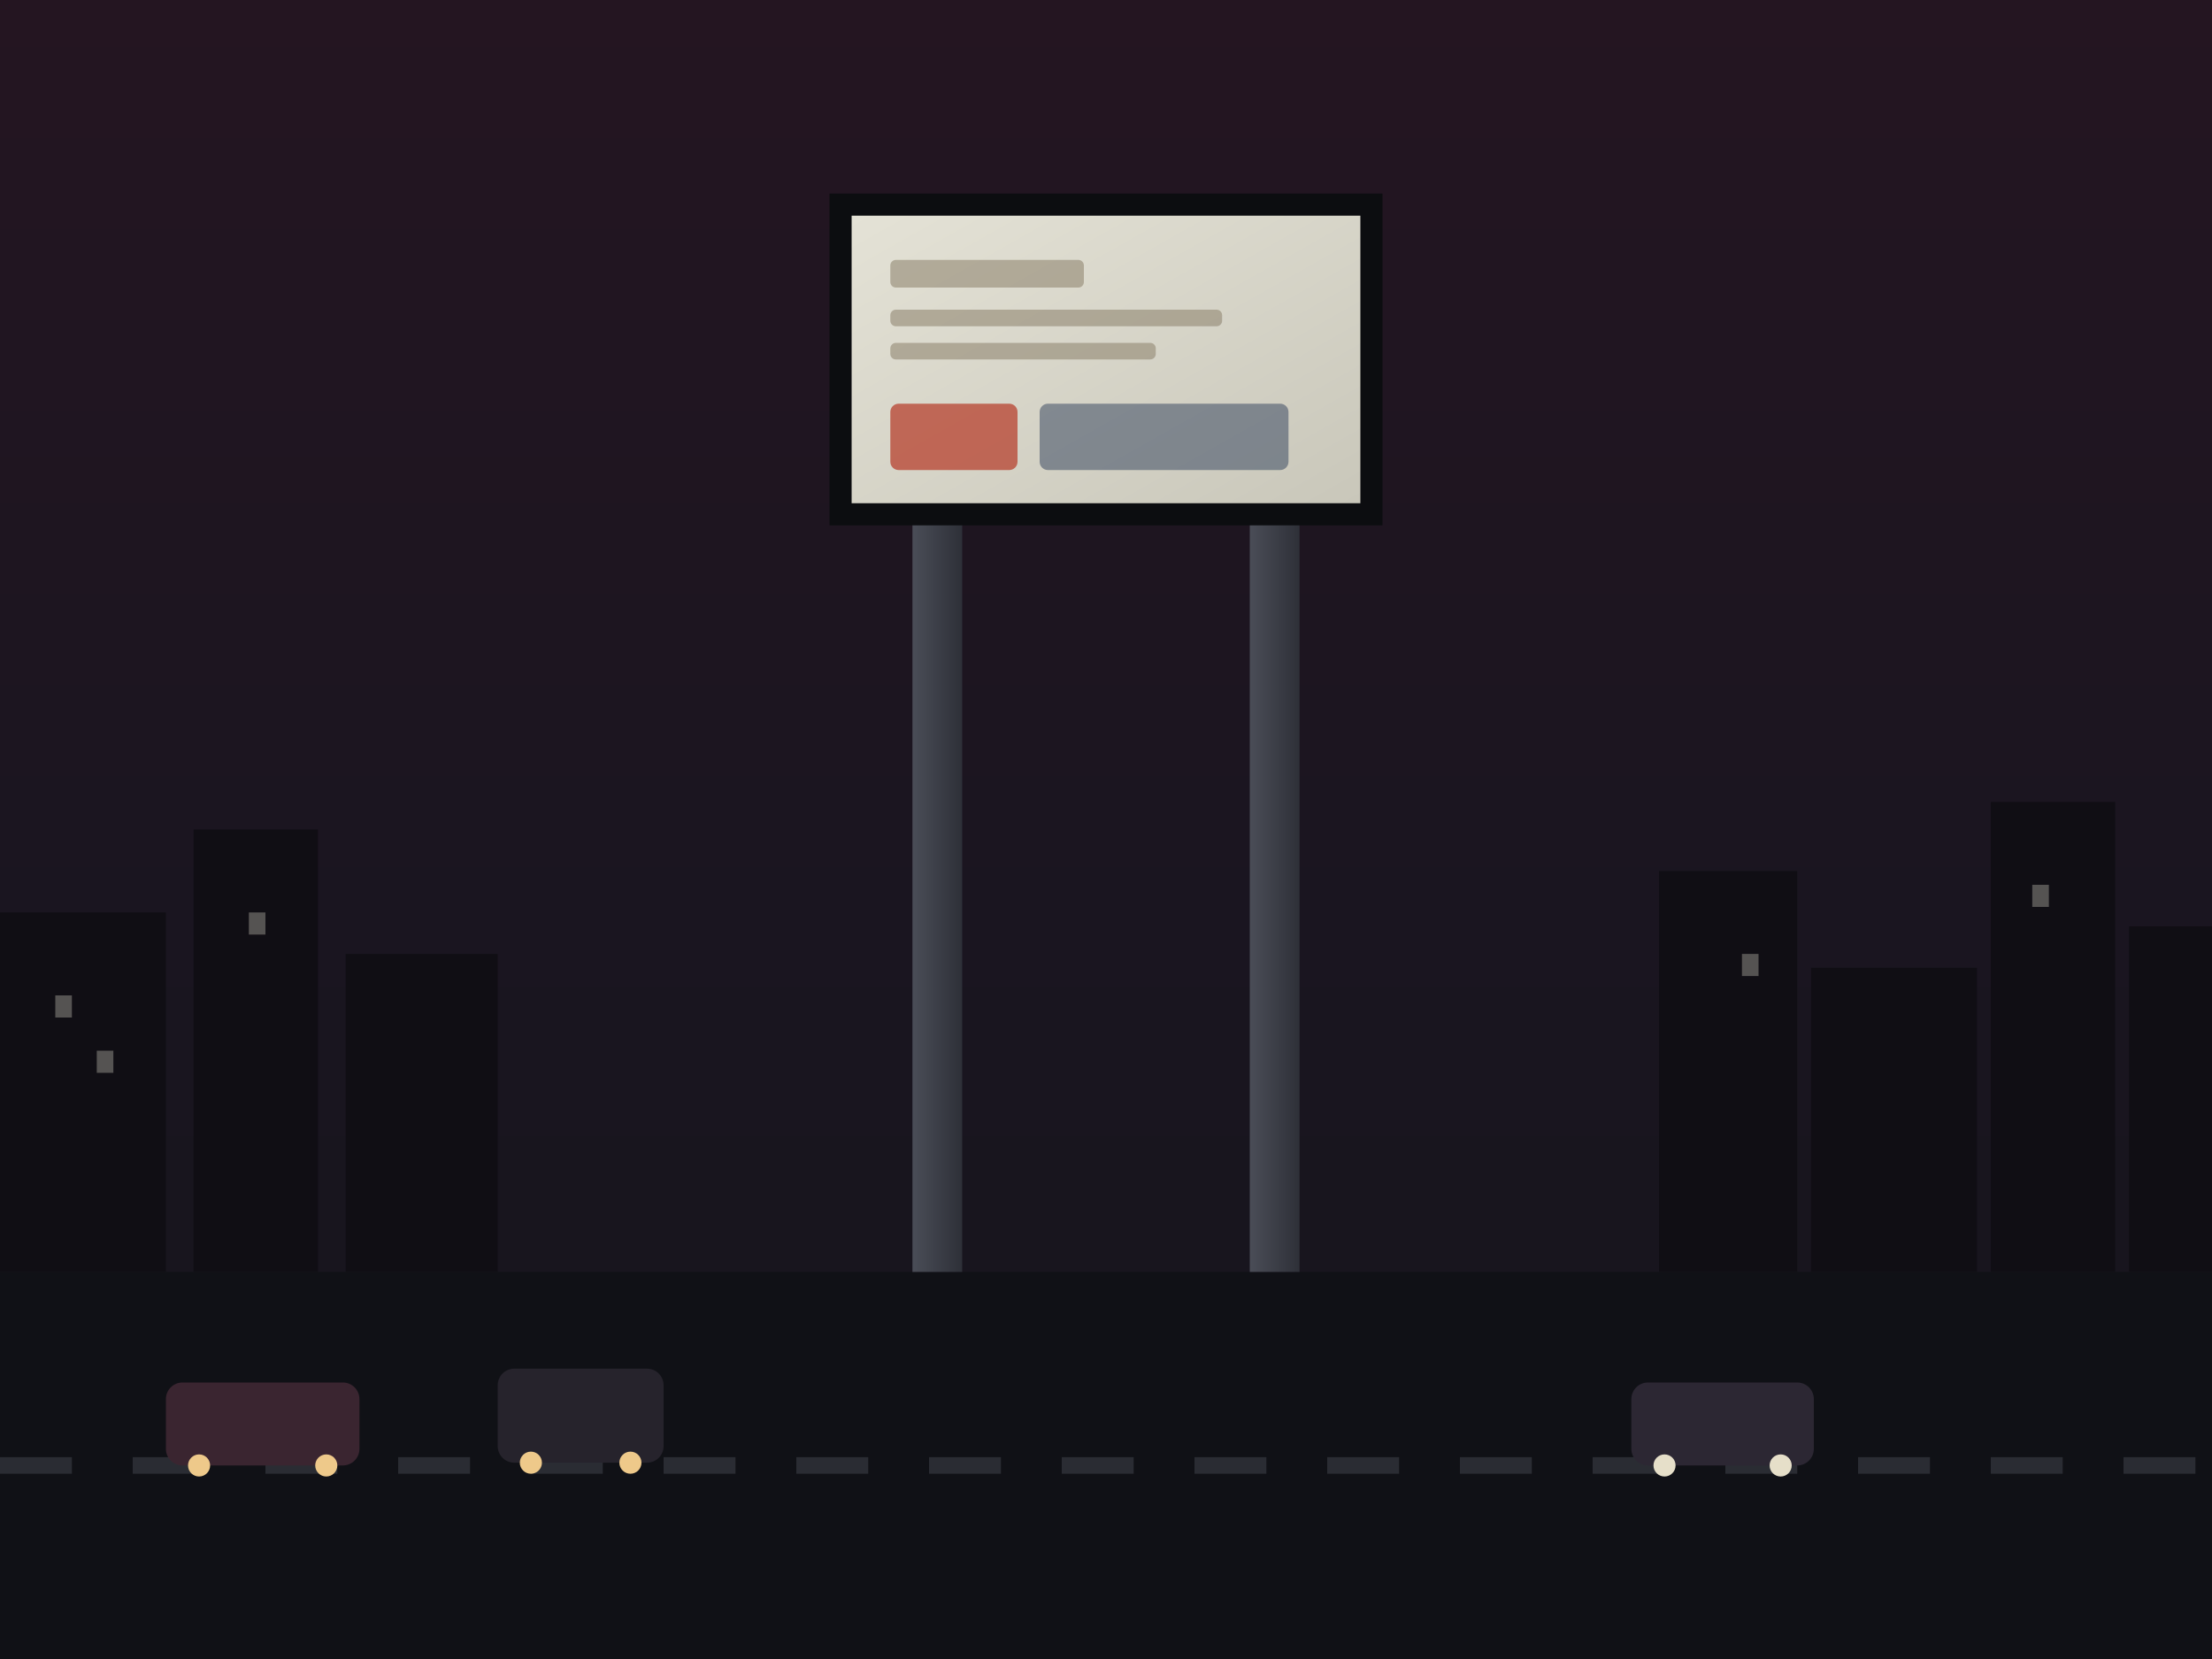
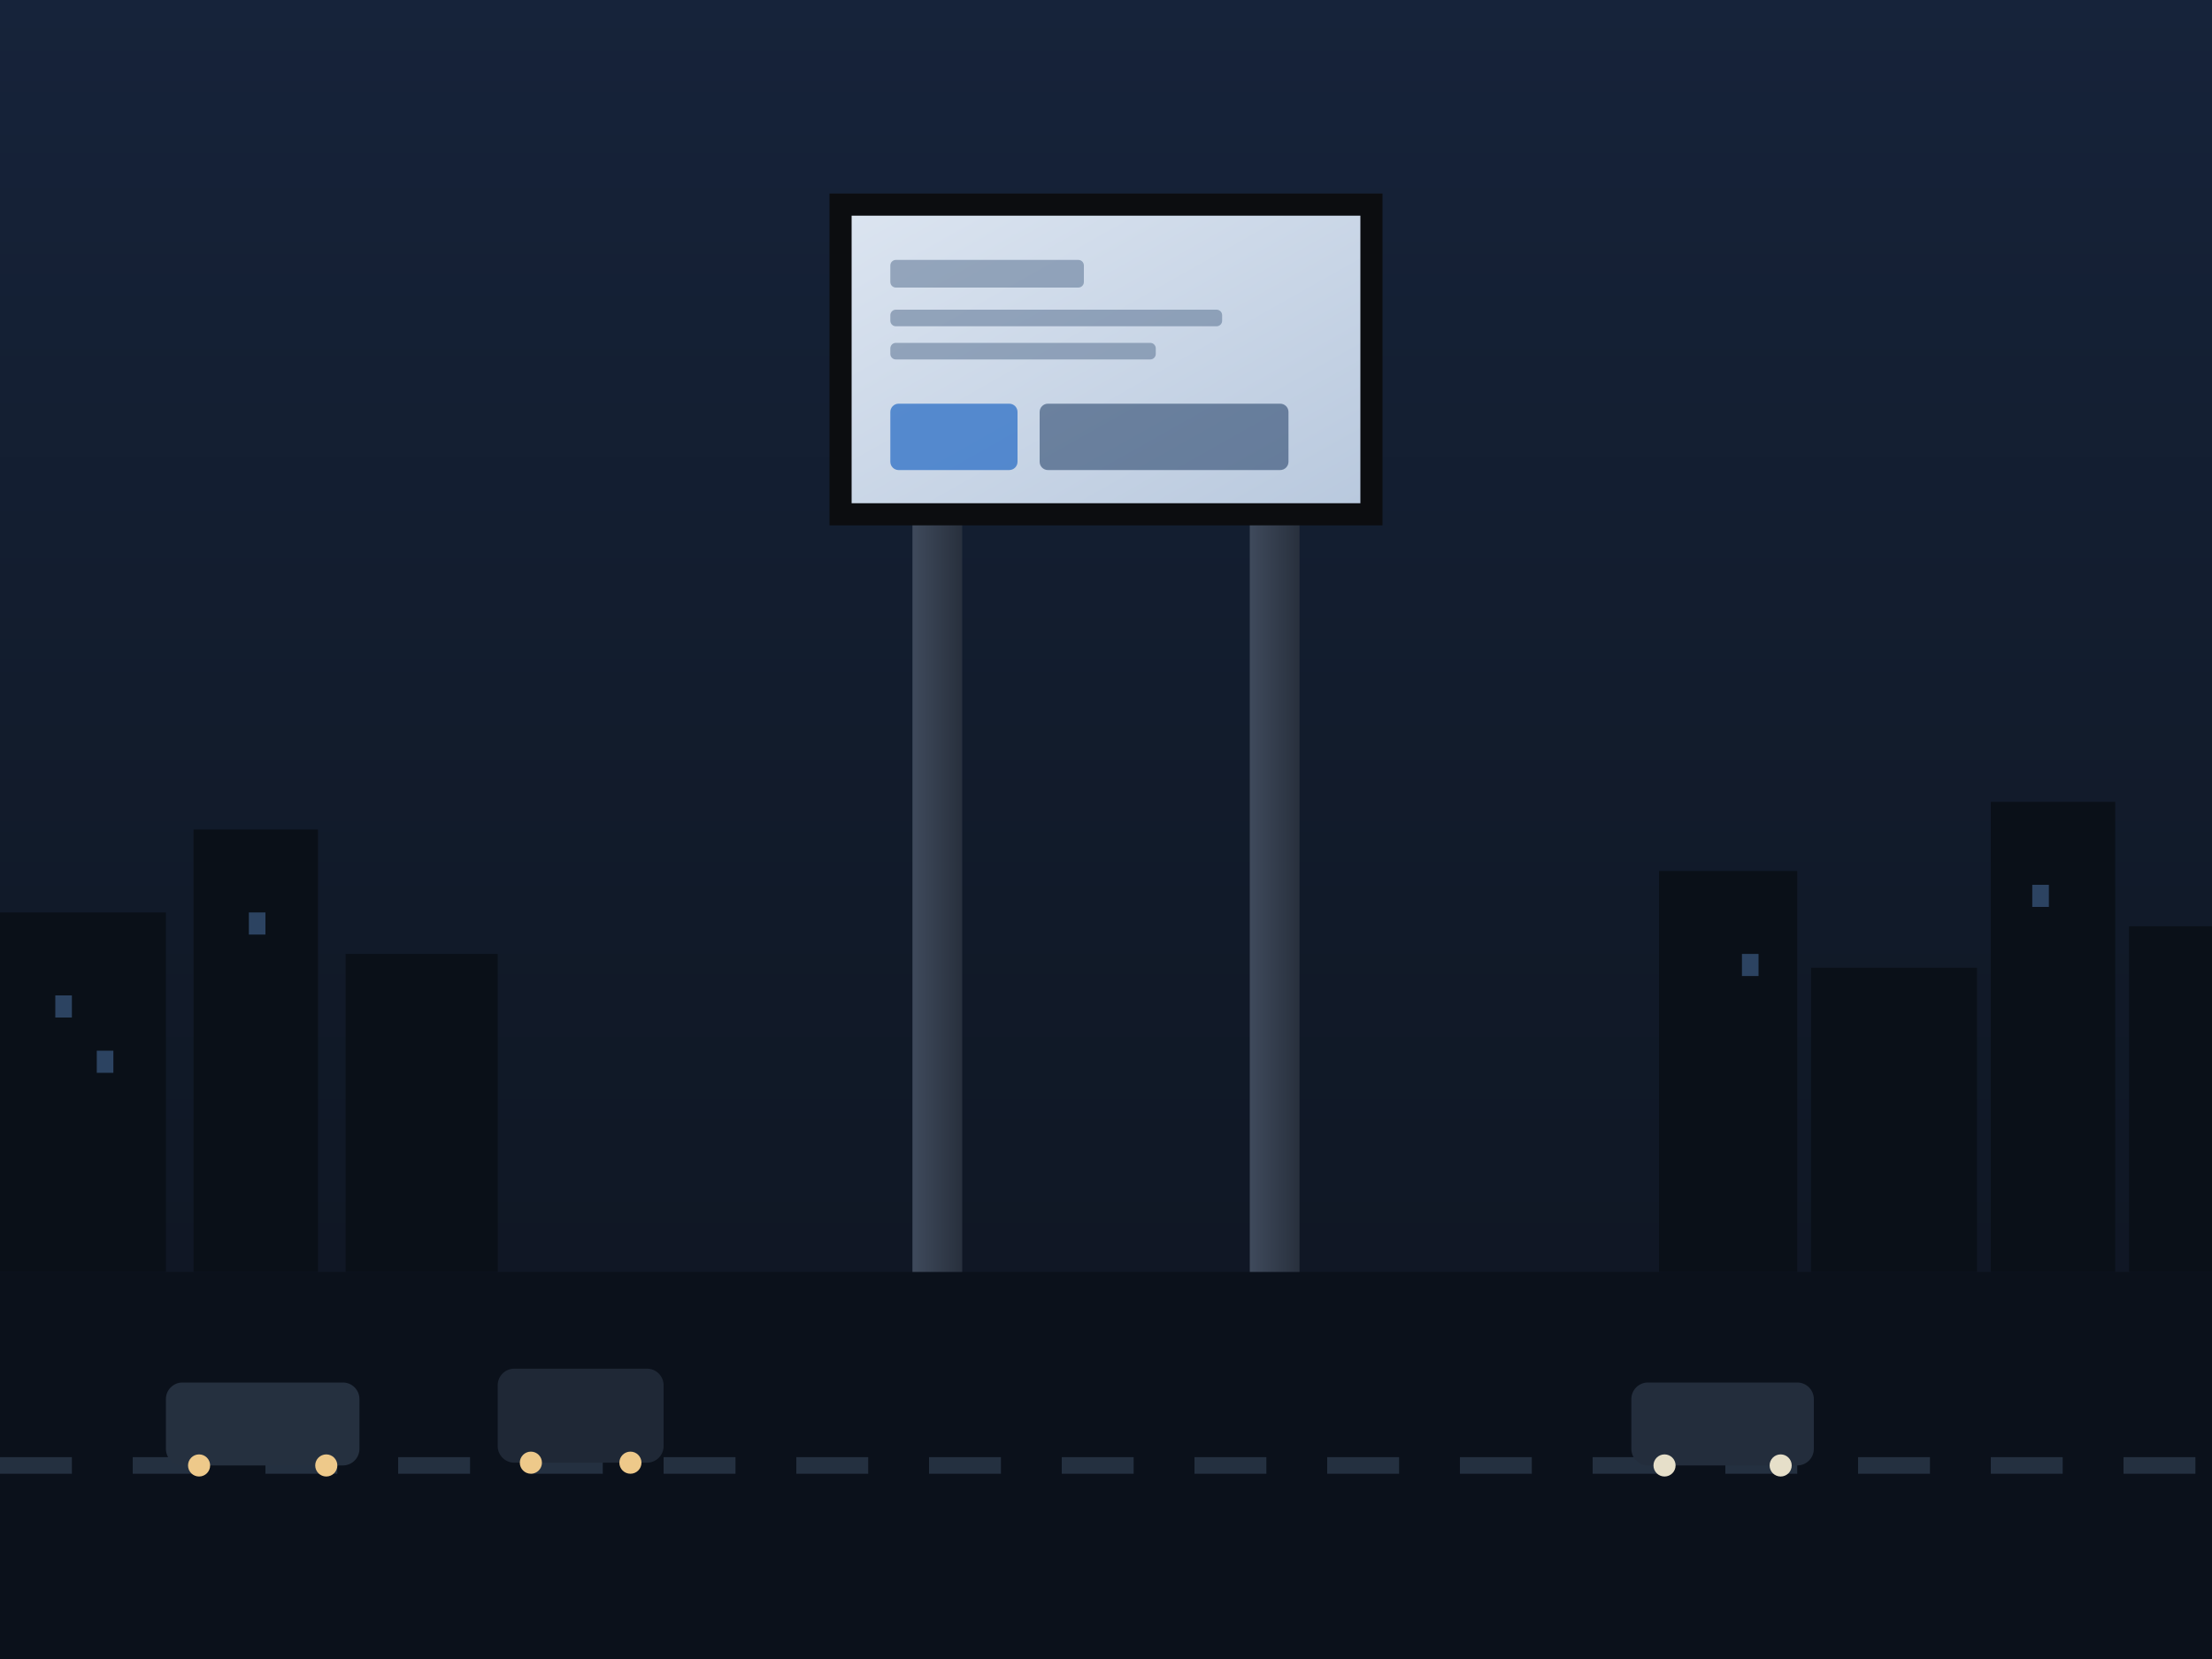
<svg xmlns="http://www.w3.org/2000/svg" viewBox="0 0 800 600" role="img" aria-label="Static billboard on a roadside gantry at dusk">
  <defs>
    <linearGradient id="sky-dusk" x1="0" y1="0" x2="0" y2="1">
-       <stop offset="0%" stop-color="#241521" />
-       <stop offset="55%" stop-color="#1a1520" />
-       <stop offset="100%" stop-color="#15161b" />
+       <stop offset="0%" stop-color="#16233a" />
+       <stop offset="55%" stop-color="#111a29" />
+       <stop offset="100%" stop-color="#0e1420" />
    </linearGradient>
    <linearGradient id="poster-face" x1="0" y1="0" x2="1" y2="1">
-       <stop offset="0%" stop-color="#e4e2d6" />
-       <stop offset="100%" stop-color="#c9c7ba" />
+       <stop offset="0%" stop-color="#dbe4f0" />
+       <stop offset="100%" stop-color="#b9c9de" />
    </linearGradient>
    <linearGradient id="pole-shade" x1="0" y1="0" x2="1" y2="0">
-       <stop offset="0%" stop-color="#4a4d57" />
-       <stop offset="100%" stop-color="#2e3038" />
+       <stop offset="0%" stop-color="#3f4a5c" />
+       <stop offset="100%" stop-color="#28303d" />
    </linearGradient>
  </defs>
  <rect width="800" height="600" fill="url(#sky-dusk)" />
-   <g fill="#100e14">
+   <g fill="#0a1018">
    <rect x="0" y="330" width="60" height="130" />
    <rect x="70" y="300" width="45" height="160" />
    <rect x="125" y="345" width="55" height="115" />
    <rect x="600" y="315" width="50" height="145" />
    <rect x="655" y="350" width="60" height="110" />
    <rect x="720" y="290" width="45" height="170" />
    <rect x="770" y="335" width="30" height="125" />
  </g>
-   <g fill="#d7d5c6" opacity="0.35">
+   <g fill="#6ba3e8" opacity="0.35">
    <rect x="20" y="360" width="6" height="8" />
    <rect x="35" y="380" width="6" height="8" />
    <rect x="90" y="330" width="6" height="8" />
    <rect x="630" y="345" width="6" height="8" />
    <rect x="735" y="320" width="6" height="8" />
  </g>
-   <rect x="0" y="460" width="800" height="140" fill="#101116" />
-   <g stroke="#2a2c33" stroke-width="6" stroke-dasharray="26 22">
+   <rect x="0" y="460" width="800" height="140" fill="#0b111b" />
+   <g stroke="#243040" stroke-width="6" stroke-dasharray="26 22">
    <line x1="0" y1="530" x2="800" y2="530" />
  </g>
  <g>
-     <rect x="60" y="500" width="70" height="30" rx="6" fill="#3a2530" />
+     <rect x="60" y="500" width="70" height="30" rx="6" fill="#25303f" />
    <circle cx="72" cy="530" r="4" fill="#eec98a" />
    <circle cx="118" cy="530" r="4" fill="#eec98a" />
-     <rect x="180" y="495" width="60" height="34" rx="6" fill="#26232c" />
+     <rect x="180" y="495" width="60" height="34" rx="6" fill="#1f2836" />
    <circle cx="192" cy="529" r="4" fill="#eec98a" />
    <circle cx="228" cy="529" r="4" fill="#eec98a" />
-     <rect x="590" y="500" width="66" height="30" rx="6" fill="#2c2733" />
+     <rect x="590" y="500" width="66" height="30" rx="6" fill="#232d3c" />
    <circle cx="602" cy="530" r="4" fill="#e6dfc9" />
    <circle cx="644" cy="530" r="4" fill="#e6dfc9" />
  </g>
  <rect x="330" y="150" width="18" height="310" fill="url(#pole-shade)" />
  <rect x="452" y="150" width="18" height="310" fill="url(#pole-shade)" />
  <rect x="322" y="140" width="156" height="14" rx="3" fill="url(#pole-shade)" />
  <rect x="300" y="70" width="200" height="120" fill="#0c0d10" />
  <rect x="308" y="78" width="184" height="104" fill="url(#poster-face)" />
-   <g fill="#8a7f6a" opacity="0.55">
+   <g fill="#5b7392" opacity="0.55">
    <rect x="322" y="94" width="70" height="10" rx="2" />
    <rect x="322" y="112" width="120" height="6" rx="2" />
    <rect x="322" y="124" width="96" height="6" rx="2" />
  </g>
-   <rect x="322" y="146" width="46" height="24" rx="3" fill="#b7412f" opacity="0.75" />
-   <rect x="376" y="146" width="90" height="24" rx="3" fill="#3d4a63" opacity="0.55" />
+   <rect x="322" y="146" width="46" height="24" rx="3" fill="#2c6fc6" opacity="0.75" />
+   <rect x="376" y="146" width="90" height="24" rx="3" fill="#1e3a63" opacity="0.55" />
</svg>
